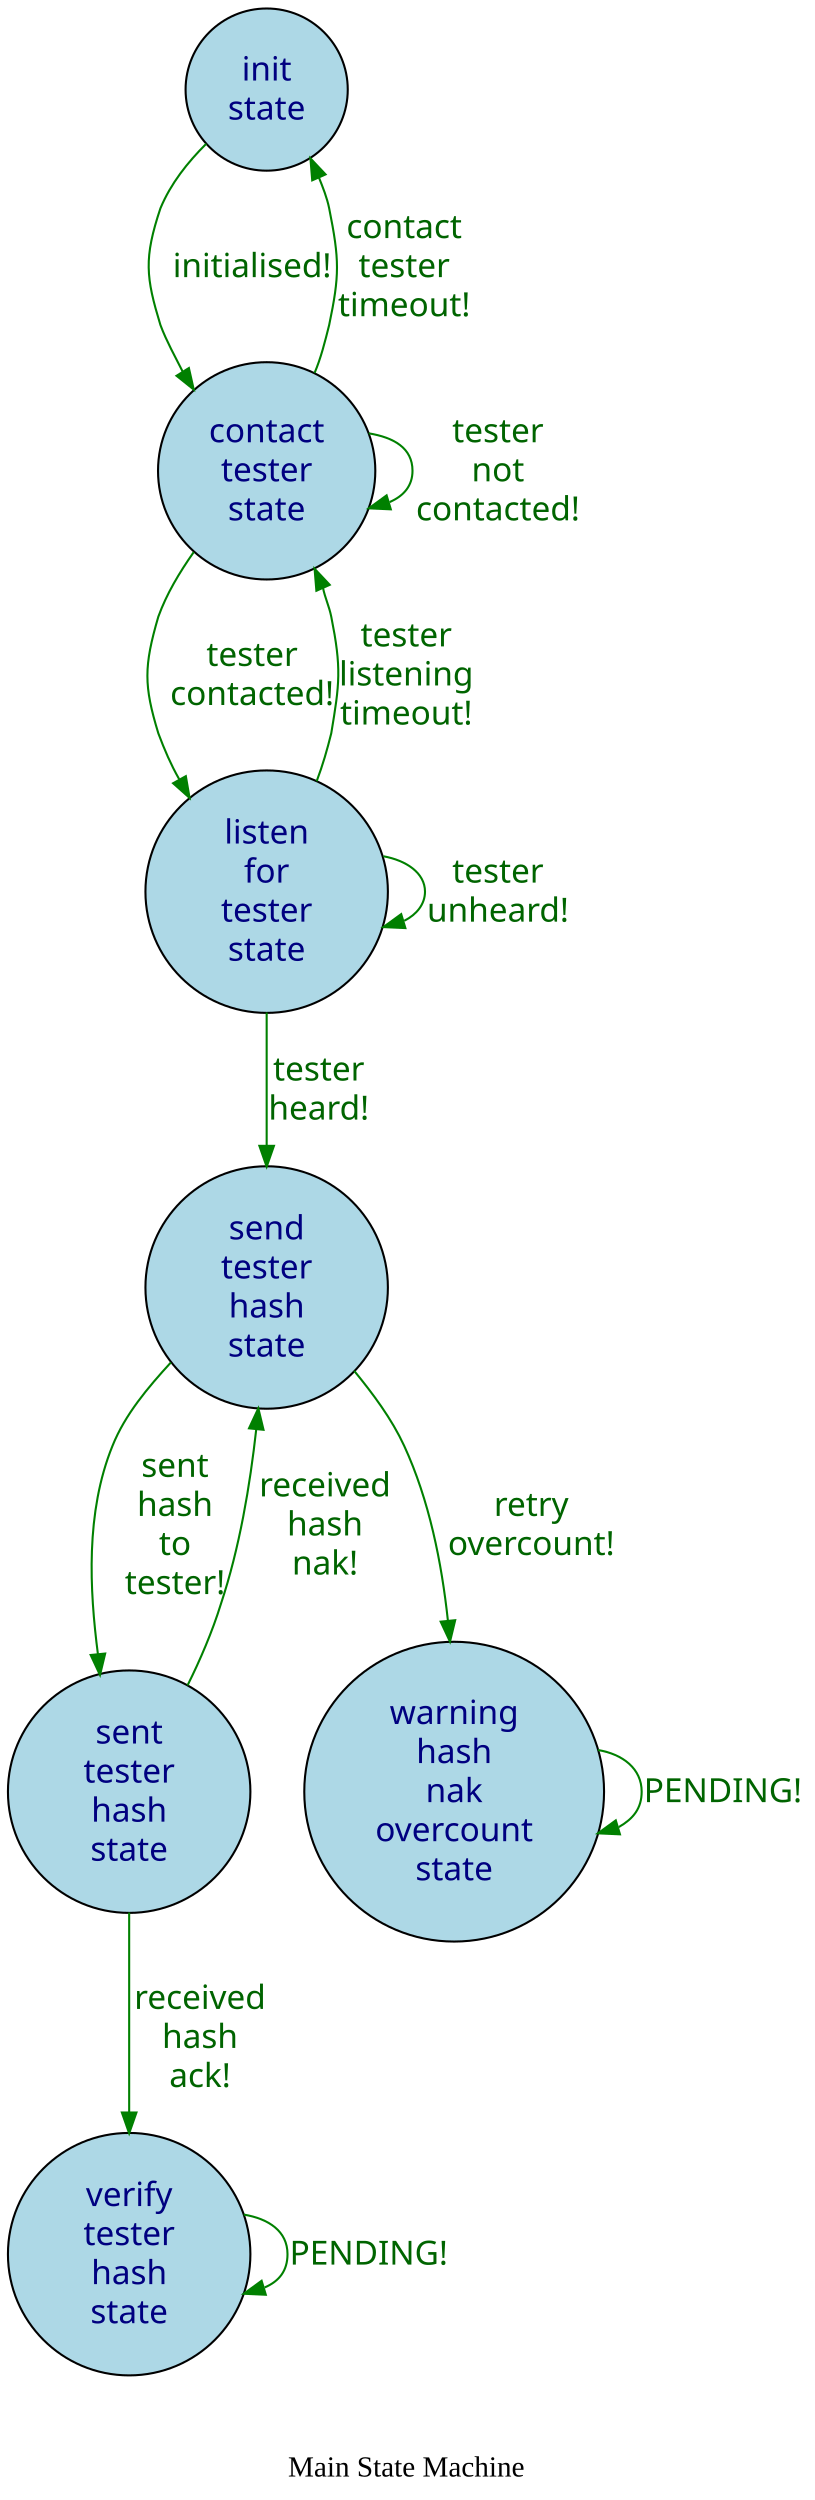
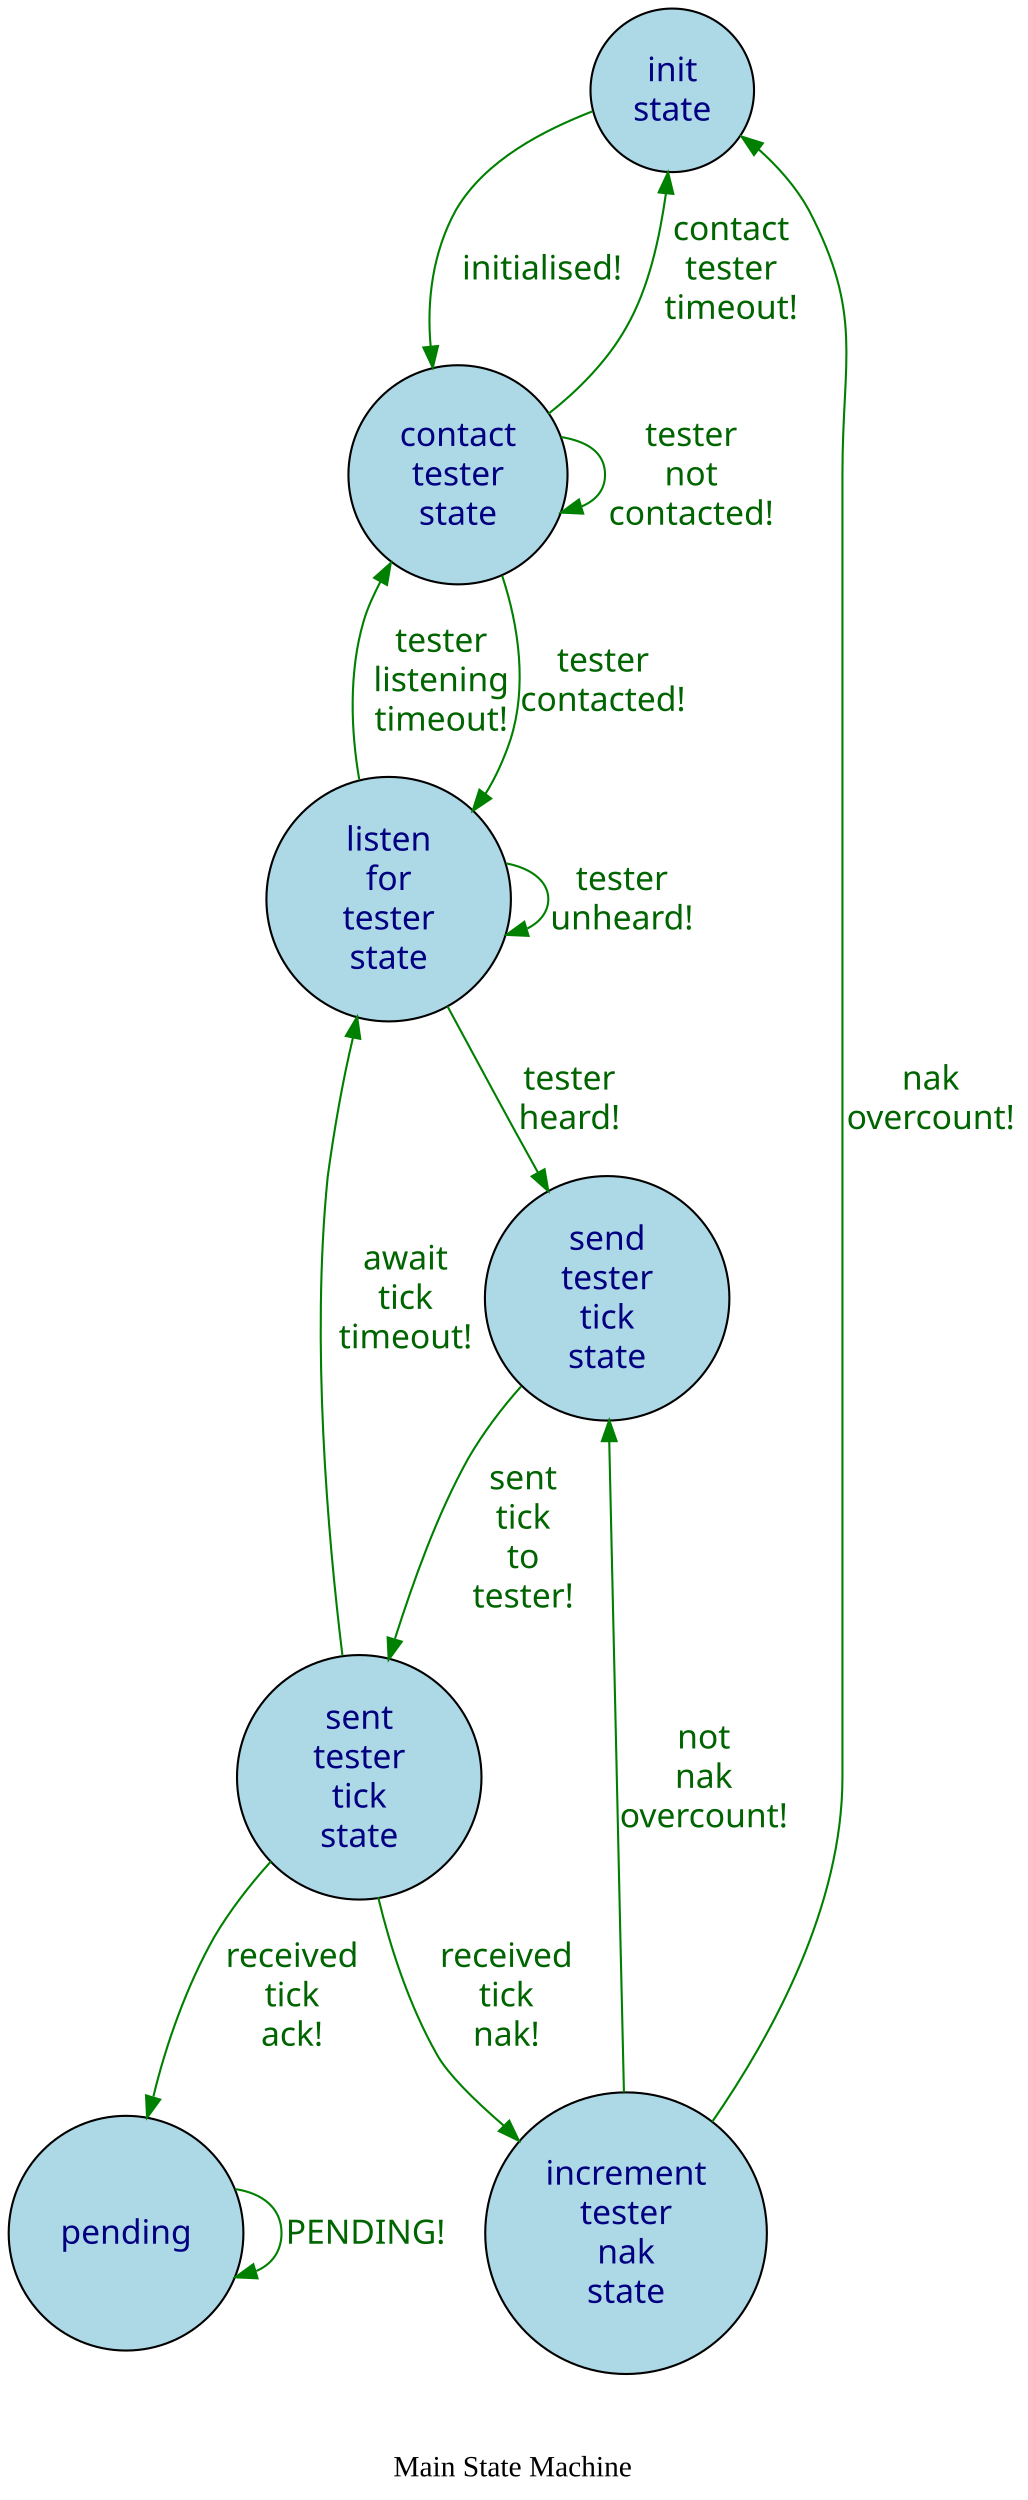
- <svg xmlns="http://www.w3.org/2000/svg" width="391pt" height="1200pt" viewBox="0.00 0.00 391.00 1200.00">
-   <g id="graph0" class="graph" transform="scale(1 1) rotate(0) translate(4 1196)">
-     <polygon style="fill:white;stroke:white;" points="-4,4 -4,-1196 387,-1196 387,4 -4,4" />
-     <text text-anchor="middle" x="191" y="-7.275" style="font-family:Times New Roman;font-size:14.00;">Main State Machine</text>
+ <svg xmlns="http://www.w3.org/2000/svg" width="489pt" height="1190pt" viewBox="0.00 0.00 489.00 1190.00">
+   <g id="graph0" class="graph" transform="scale(1 1) rotate(0) translate(4 1186)">
+     <polygon style="fill:white;stroke:white;" points="-4,4 -4,-1186 485,-1186 485,4 -4,4" />
+     <text text-anchor="middle" x="240" y="-7.275" style="font-family:Times New Roman;font-size:14.00;">Main State Machine</text>
    <g id="node1" class="node">
-       <ellipse style="fill:lightblue;stroke:black;" cx="124" cy="-1153" rx="38.922" ry="38.922" />
-       <text text-anchor="middle" x="124" y="-1157.35" style="font-family:verdana;font-size:16.00;fill:#000080;">init</text>
-       <text text-anchor="middle" x="124" y="-1138.6" style="font-family:verdana;font-size:16.00;fill:#000080;">state</text>
+       <ellipse style="fill:lightblue;stroke:black;" cx="316" cy="-1143" rx="38.922" ry="38.922" />
+       <text text-anchor="middle" x="316" y="-1147.35" style="font-family:verdana;font-size:16.00;fill:#000080;">init</text>
+       <text text-anchor="middle" x="316" y="-1128.6" style="font-family:verdana;font-size:16.00;fill:#000080;">state</text>
    </g>
    <g id="node3" class="node">
-       <ellipse style="fill:lightblue;stroke:black;" cx="124" cy="-970" rx="52.149" ry="52.149" />
-       <text text-anchor="middle" x="124" y="-983.725" style="font-family:verdana;font-size:16.00;fill:#000080;">contact</text>
-       <text text-anchor="middle" x="124" y="-964.975" style="font-family:verdana;font-size:16.00;fill:#000080;">tester</text>
-       <text text-anchor="middle" x="124" y="-946.225" style="font-family:verdana;font-size:16.00;fill:#000080;">state</text>
+       <ellipse style="fill:lightblue;stroke:black;" cx="214" cy="-960" rx="52.149" ry="52.149" />
+       <text text-anchor="middle" x="214" y="-973.725" style="font-family:verdana;font-size:16.00;fill:#000080;">contact</text>
+       <text text-anchor="middle" x="214" y="-954.975" style="font-family:verdana;font-size:16.00;fill:#000080;">tester</text>
+       <text text-anchor="middle" x="214" y="-936.225" style="font-family:verdana;font-size:16.00;fill:#000080;">state</text>
    </g>
    <g id="edge2" class="edge">
-       <path style="fill:none;stroke:green;" d="M95,-1127C86,-1118 78,-1108 73,-1096 65,-1072 66,-1063 73,-1040 76,-1032 80,-1025 84,-1017" />
-       <polygon style="fill:green;stroke:green;" points="86.668,-1019.34 89,-1009 80.732,-1015.62 86.668,-1019.34" />
-       <text text-anchor="middle" x="117" y="-1062.97" style="font-family:verdana;font-size:16.00;fill:darkgreen;">initialised!</text>
+       <path style="fill:none;stroke:green;" d="M278,-1133C255,-1124 227,-1110 213,-1086 202,-1066 199,-1043 201,-1021" />
+       <polygon style="fill:green;stroke:green;" points="204.488,-1021.3 202,-1011 197.522,-1020.6 204.488,-1021.3" />
+       <text text-anchor="middle" x="254" y="-1052.97" style="font-family:verdana;font-size:16.00;fill:darkgreen;">initialised!</text>
    </g>
    <g id="edge8" class="edge">
-       <path style="fill:none;stroke:green;" d="M147,-1017C150,-1024 152,-1032 154,-1040 159,-1064 159,-1071 154,-1096 153,-1101 151,-1106 149,-1111" />
-       <polygon style="fill:green;stroke:green;" points="145.863,-1109.44 145,-1120 152.26,-1112.28 145.863,-1109.44" />
-       <text text-anchor="middle" x="190" y="-1081.72" style="font-family:verdana;font-size:16.00;fill:darkgreen;">contact</text>
-       <text text-anchor="middle" x="190" y="-1062.97" style="font-family:verdana;font-size:16.00;fill:darkgreen;">tester</text>
-       <text text-anchor="middle" x="190" y="-1044.22" style="font-family:verdana;font-size:16.00;fill:darkgreen;">timeout!</text>
+       <path style="fill:none;stroke:green;" d="M257,-989C271,-1000 285,-1014 294,-1030 305,-1049 310,-1073 313,-1094" />
+       <polygon style="fill:green;stroke:green;" points="309.522,-1094.4 314,-1104 316.488,-1093.7 309.522,-1094.4" />
+       <text text-anchor="middle" x="344" y="-1071.72" style="font-family:verdana;font-size:16.00;fill:darkgreen;">contact</text>
+       <text text-anchor="middle" x="344" y="-1052.97" style="font-family:verdana;font-size:16.00;fill:darkgreen;">tester</text>
+       <text text-anchor="middle" x="344" y="-1034.22" style="font-family:verdana;font-size:16.00;fill:darkgreen;">timeout!</text>
    </g>
    <g id="edge4" class="edge">
-       <path style="fill:none;stroke:green;" d="M173,-988C185,-986 194,-981 194,-970 194,-963 190,-958 183,-955" />
-       <polygon style="fill:green;stroke:green;" points="183.584,-951.521 173,-952 181.573,-958.226 183.584,-951.521" />
-       <text text-anchor="middle" x="235" y="-983.725" style="font-family:verdana;font-size:16.00;fill:darkgreen;">tester</text>
-       <text text-anchor="middle" x="235" y="-964.975" style="font-family:verdana;font-size:16.00;fill:darkgreen;">not</text>
-       <text text-anchor="middle" x="235" y="-946.225" style="font-family:verdana;font-size:16.00;fill:darkgreen;">contacted!</text>
+       <path style="fill:none;stroke:green;" d="M263,-978C275,-976 284,-971 284,-960 284,-953 280,-948 273,-945" />
+       <polygon style="fill:green;stroke:green;" points="273.584,-941.521 263,-942 271.573,-948.226 273.584,-941.521" />
+       <text text-anchor="middle" x="325" y="-973.725" style="font-family:verdana;font-size:16.00;fill:darkgreen;">tester</text>
+       <text text-anchor="middle" x="325" y="-954.975" style="font-family:verdana;font-size:16.00;fill:darkgreen;">not</text>
+       <text text-anchor="middle" x="325" y="-936.225" style="font-family:verdana;font-size:16.00;fill:darkgreen;">contacted!</text>
    </g>
    <g id="node6" class="node">
-       <ellipse style="fill:lightblue;stroke:black;" cx="124" cy="-768" rx="58.188" ry="58.188" />
-       <text text-anchor="middle" x="124" y="-791.1" style="font-family:verdana;font-size:16.00;fill:#000080;">listen</text>
-       <text text-anchor="middle" x="124" y="-772.35" style="font-family:verdana;font-size:16.00;fill:#000080;">for</text>
-       <text text-anchor="middle" x="124" y="-753.6" style="font-family:verdana;font-size:16.00;fill:#000080;">tester</text>
-       <text text-anchor="middle" x="124" y="-734.85" style="font-family:verdana;font-size:16.00;fill:#000080;">state</text>
+       <ellipse style="fill:lightblue;stroke:black;" cx="181" cy="-758" rx="58.188" ry="58.188" />
+       <text text-anchor="middle" x="181" y="-781.1" style="font-family:verdana;font-size:16.00;fill:#000080;">listen</text>
+       <text text-anchor="middle" x="181" y="-762.35" style="font-family:verdana;font-size:16.00;fill:#000080;">for</text>
+       <text text-anchor="middle" x="181" y="-743.6" style="font-family:verdana;font-size:16.00;fill:#000080;">tester</text>
+       <text text-anchor="middle" x="181" y="-724.85" style="font-family:verdana;font-size:16.00;fill:#000080;">state</text>
    </g>
    <g id="edge6" class="edge">
-       <path style="fill:none;stroke:green;" d="M89,-931C82,-921 76,-911 72,-900 65,-876 65,-867 72,-844 75,-836 78,-829 82,-822" />
-       <polygon style="fill:green;stroke:green;" points="85.203,-823.441 87,-813 79.084,-820.042 85.203,-823.441" />
-       <text text-anchor="middle" x="117" y="-876.35" style="font-family:verdana;font-size:16.00;fill:darkgreen;">tester</text>
-       <text text-anchor="middle" x="117" y="-857.6" style="font-family:verdana;font-size:16.00;fill:darkgreen;">contacted!</text>
+       <path style="fill:none;stroke:green;" d="M235,-912C243,-888 247,-859 239,-834 236,-825 232,-816 227,-808" />
+       <polygon style="fill:green;stroke:green;" points="229.8,-805.9 221,-800 224.2,-810.1 229.8,-805.9" />
+       <text text-anchor="middle" x="283" y="-866.35" style="font-family:verdana;font-size:16.00;fill:darkgreen;">tester</text>
+       <text text-anchor="middle" x="283" y="-847.6" style="font-family:verdana;font-size:16.00;fill:darkgreen;">contacted!</text>
    </g>
    <g id="edge14" class="edge">
-       <path style="fill:none;stroke:green;" d="M148,-821C151,-829 153,-836 155,-844 159,-868 160,-875 155,-900 154,-905 152,-909 151,-914" />
-       <polygon style="fill:green;stroke:green;" points="147.863,-912.44 147,-923 154.26,-915.283 147.863,-912.44" />
-       <text text-anchor="middle" x="191" y="-885.725" style="font-family:verdana;font-size:16.00;fill:darkgreen;">tester</text>
-       <text text-anchor="middle" x="191" y="-866.975" style="font-family:verdana;font-size:16.00;fill:darkgreen;">listening</text>
-       <text text-anchor="middle" x="191" y="-848.225" style="font-family:verdana;font-size:16.00;fill:darkgreen;">timeout!</text>
+       <path style="fill:none;stroke:green;" d="M167,-815C163,-838 162,-866 169,-890 171,-897 174,-903 177,-909" />
+       <polygon style="fill:green;stroke:green;" points="174.084,-910.958 182,-918 180.203,-907.559 174.084,-910.958" />
+       <text text-anchor="middle" x="206" y="-875.725" style="font-family:verdana;font-size:16.00;fill:darkgreen;">tester</text>
+       <text text-anchor="middle" x="206" y="-856.975" style="font-family:verdana;font-size:16.00;fill:darkgreen;">listening</text>
+       <text text-anchor="middle" x="206" y="-838.225" style="font-family:verdana;font-size:16.00;fill:darkgreen;">timeout!</text>
    </g>
    <g id="edge10" class="edge">
-       <path style="fill:none;stroke:green;" d="M180,-785C191,-783 200,-777 200,-768 200,-762 196,-757 190,-754" />
-       <polygon style="fill:green;stroke:green;" points="190.584,-750.521 180,-751 188.573,-757.226 190.584,-750.521" />
-       <text text-anchor="middle" x="235" y="-772.35" style="font-family:verdana;font-size:16.00;fill:darkgreen;">tester</text>
-       <text text-anchor="middle" x="235" y="-753.6" style="font-family:verdana;font-size:16.00;fill:darkgreen;">unheard!</text>
+       <path style="fill:none;stroke:green;" d="M237,-775C248,-773 257,-767 257,-758 257,-752 253,-747 247,-744" />
+       <polygon style="fill:green;stroke:green;" points="247.584,-740.521 237,-741 245.573,-747.226 247.584,-740.521" />
+       <text text-anchor="middle" x="292" y="-762.35" style="font-family:verdana;font-size:16.00;fill:darkgreen;">tester</text>
+       <text text-anchor="middle" x="292" y="-743.6" style="font-family:verdana;font-size:16.00;fill:darkgreen;">unheard!</text>
    </g>
    <g id="node10" class="node">
-       <ellipse style="fill:lightblue;stroke:black;" cx="124" cy="-578" rx="58.188" ry="58.188" />
-       <text text-anchor="middle" x="124" y="-601.1" style="font-family:verdana;font-size:16.00;fill:#000080;">send</text>
-       <text text-anchor="middle" x="124" y="-582.35" style="font-family:verdana;font-size:16.00;fill:#000080;">tester</text>
-       <text text-anchor="middle" x="124" y="-563.6" style="font-family:verdana;font-size:16.00;fill:#000080;">hash</text>
-       <text text-anchor="middle" x="124" y="-544.85" style="font-family:verdana;font-size:16.00;fill:#000080;">state</text>
+       <ellipse style="fill:lightblue;stroke:black;" cx="285" cy="-568" rx="58.188" ry="58.188" />
+       <text text-anchor="middle" x="285" y="-591.1" style="font-family:verdana;font-size:16.00;fill:#000080;">send</text>
+       <text text-anchor="middle" x="285" y="-572.35" style="font-family:verdana;font-size:16.00;fill:#000080;">tester</text>
+       <text text-anchor="middle" x="285" y="-553.6" style="font-family:verdana;font-size:16.00;fill:#000080;">tick</text>
+       <text text-anchor="middle" x="285" y="-534.85" style="font-family:verdana;font-size:16.00;fill:#000080;">state</text>
    </g>
    <g id="edge12" class="edge">
-       <path style="fill:none;stroke:green;" d="M124,-710C124,-690 124,-668 124,-646" />
-       <polygon style="fill:green;stroke:green;" points="127.5,-646 124,-636 120.5,-646 127.5,-646" />
-       <text text-anchor="middle" x="149" y="-677.35" style="font-family:verdana;font-size:16.00;fill:darkgreen;">tester</text>
-       <text text-anchor="middle" x="149" y="-658.6" style="font-family:verdana;font-size:16.00;fill:darkgreen;">heard!</text>
+       <path style="fill:none;stroke:green;" d="M209,-707C222,-683 238,-653 252,-628" />
+       <polygon style="fill:green;stroke:green;" points="255.203,-629.441 257,-619 249.084,-626.042 255.203,-629.441" />
+       <text text-anchor="middle" x="267" y="-667.35" style="font-family:verdana;font-size:16.00;fill:darkgreen;">tester</text>
+       <text text-anchor="middle" x="267" y="-648.6" style="font-family:verdana;font-size:16.00;fill:darkgreen;">heard!</text>
    </g>
    <g id="node13" class="node">
-       <ellipse style="fill:lightblue;stroke:black;" cx="58" cy="-336" rx="58.188" ry="58.188" />
-       <text text-anchor="middle" x="58" y="-359.1" style="font-family:verdana;font-size:16.00;fill:#000080;">sent</text>
-       <text text-anchor="middle" x="58" y="-340.35" style="font-family:verdana;font-size:16.00;fill:#000080;">tester</text>
-       <text text-anchor="middle" x="58" y="-321.6" style="font-family:verdana;font-size:16.00;fill:#000080;">hash</text>
-       <text text-anchor="middle" x="58" y="-302.85" style="font-family:verdana;font-size:16.00;fill:#000080;">state</text>
+       <ellipse style="fill:lightblue;stroke:black;" cx="167" cy="-340" rx="58.188" ry="58.188" />
+       <text text-anchor="middle" x="167" y="-363.1" style="font-family:verdana;font-size:16.00;fill:#000080;">sent</text>
+       <text text-anchor="middle" x="167" y="-344.35" style="font-family:verdana;font-size:16.00;fill:#000080;">tester</text>
+       <text text-anchor="middle" x="167" y="-325.6" style="font-family:verdana;font-size:16.00;fill:#000080;">tick</text>
+       <text text-anchor="middle" x="167" y="-306.85" style="font-family:verdana;font-size:16.00;fill:#000080;">state</text>
    </g>
    <g id="edge16" class="edge">
-       <path style="fill:none;stroke:green;" d="M78,-542C67,-530 56,-517 50,-502 37,-470 39,-433 43,-402" />
-       <polygon style="fill:green;stroke:green;" points="46.487,-402.299 44,-392 39.522,-401.602 46.487,-402.299" />
-       <text text-anchor="middle" x="80" y="-487.1" style="font-family:verdana;font-size:16.00;fill:darkgreen;">sent</text>
-       <text text-anchor="middle" x="80" y="-468.35" style="font-family:verdana;font-size:16.00;fill:darkgreen;">hash</text>
-       <text text-anchor="middle" x="80" y="-449.6" style="font-family:verdana;font-size:16.00;fill:darkgreen;">to</text>
-       <text text-anchor="middle" x="80" y="-430.85" style="font-family:verdana;font-size:16.00;fill:darkgreen;">tester!</text>
+       <path style="fill:none;stroke:green;" d="M244,-526C235,-516 226,-504 219,-492 204,-465 193,-434 184,-406" />
+       <polygon style="fill:green;stroke:green;" points="187.226,-404.573 181,-396 180.521,-406.584 187.226,-404.573" />
+       <text text-anchor="middle" x="245" y="-477.1" style="font-family:verdana;font-size:16.00;fill:darkgreen;">sent</text>
+       <text text-anchor="middle" x="245" y="-458.35" style="font-family:verdana;font-size:16.00;fill:darkgreen;">tick</text>
+       <text text-anchor="middle" x="245" y="-439.6" style="font-family:verdana;font-size:16.00;fill:darkgreen;">to</text>
+       <text text-anchor="middle" x="245" y="-420.85" style="font-family:verdana;font-size:16.00;fill:darkgreen;">tester!</text>
+     </g>
+     <g id="edge22" class="edge">
+       <path style="fill:none;stroke:green;" d="M159,-398C152,-455 144,-547 152,-626 155,-648 159,-671 164,-692" />
+       <polygon style="fill:green;stroke:green;" points="160.607,-692.881 166,-702 167.471,-691.508 160.607,-692.881" />
+       <text text-anchor="middle" x="189" y="-581.725" style="font-family:verdana;font-size:16.00;fill:darkgreen;">await</text>
+       <text text-anchor="middle" x="189" y="-562.975" style="font-family:verdana;font-size:16.00;fill:darkgreen;">tick</text>
+       <text text-anchor="middle" x="189" y="-544.225" style="font-family:verdana;font-size:16.00;fill:darkgreen;">timeout!</text>
    </g>
    <g id="node15" class="node">
-       <ellipse style="fill:lightblue;stroke:black;" cx="214" cy="-336" rx="71.948" ry="71.948" />
-       <text text-anchor="middle" x="214" y="-368.475" style="font-family:verdana;font-size:16.00;fill:#000080;">warning</text>
-       <text text-anchor="middle" x="214" y="-349.725" style="font-family:verdana;font-size:16.00;fill:#000080;">hash</text>
-       <text text-anchor="middle" x="214" y="-330.975" style="font-family:verdana;font-size:16.00;fill:#000080;">nak</text>
-       <text text-anchor="middle" x="214" y="-312.225" style="font-family:verdana;font-size:16.00;fill:#000080;">overcount</text>
-       <text text-anchor="middle" x="214" y="-293.475" style="font-family:verdana;font-size:16.00;fill:#000080;">state</text>
+       <ellipse style="fill:lightblue;stroke:black;" cx="56" cy="-123" rx="55.861" ry="55.861" />
+       <text text-anchor="middle" x="56" y="-117.975" style="font-family:verdana;font-size:16.00;fill:#000080;">pending</text>
    </g>
    <g id="edge18" class="edge">
-       <path style="fill:none;stroke:green;" d="M166,-538C175,-527 184,-515 190,-502 202,-476 208,-446 211,-418" />
-       <polygon style="fill:green;stroke:green;" points="214.488,-418.299 212,-408 207.522,-417.602 214.488,-418.299" />
-       <text text-anchor="middle" x="251" y="-468.35" style="font-family:verdana;font-size:16.00;fill:darkgreen;">retry</text>
-       <text text-anchor="middle" x="251" y="-449.6" style="font-family:verdana;font-size:16.00;fill:darkgreen;">overcount!</text>
-     </g>
-     <g id="edge22" class="edge">
-       <path style="fill:none;stroke:green;" d="M86,-387C92,-399 98,-413 102,-426 111,-453 116,-483 119,-510" />
-       <polygon style="fill:green;stroke:green;" points="115.522,-510.398 120,-520 122.488,-509.701 115.522,-510.398" />
-       <text text-anchor="middle" x="152" y="-477.725" style="font-family:verdana;font-size:16.00;fill:darkgreen;">received</text>
-       <text text-anchor="middle" x="152" y="-458.975" style="font-family:verdana;font-size:16.00;fill:darkgreen;">hash</text>
-       <text text-anchor="middle" x="152" y="-440.225" style="font-family:verdana;font-size:16.00;fill:darkgreen;">nak!</text>
+       <path style="fill:none;stroke:green;" d="M125,-300C115,-289 105,-276 98,-264 85,-241 75,-213 69,-188" />
+       <polygon style="fill:green;stroke:green;" points="72.226,-186.573 66,-178 65.521,-188.584 72.226,-186.573" />
+       <text text-anchor="middle" x="135" y="-249.725" style="font-family:verdana;font-size:16.00;fill:darkgreen;">received</text>
+       <text text-anchor="middle" x="135" y="-230.975" style="font-family:verdana;font-size:16.00;fill:darkgreen;">tick</text>
+       <text text-anchor="middle" x="135" y="-212.225" style="font-family:verdana;font-size:16.00;fill:darkgreen;">ack!</text>
    </g>
    <g id="node17" class="node">
-       <ellipse style="fill:lightblue;stroke:black;" cx="58" cy="-114" rx="58.188" ry="58.188" />
-       <text text-anchor="middle" x="58" y="-137.1" style="font-family:verdana;font-size:16.00;fill:#000080;">verify</text>
-       <text text-anchor="middle" x="58" y="-118.35" style="font-family:verdana;font-size:16.00;fill:#000080;">tester</text>
-       <text text-anchor="middle" x="58" y="-99.6" style="font-family:verdana;font-size:16.00;fill:#000080;">hash</text>
-       <text text-anchor="middle" x="58" y="-80.85" style="font-family:verdana;font-size:16.00;fill:#000080;">state</text>
+       <ellipse style="fill:lightblue;stroke:black;" cx="294" cy="-123" rx="67.028" ry="67.028" />
+       <text text-anchor="middle" x="294" y="-146.1" style="font-family:verdana;font-size:16.00;fill:#000080;">increment</text>
+       <text text-anchor="middle" x="294" y="-127.35" style="font-family:verdana;font-size:16.00;fill:#000080;">tester</text>
+       <text text-anchor="middle" x="294" y="-108.6" style="font-family:verdana;font-size:16.00;fill:#000080;">nak</text>
+       <text text-anchor="middle" x="294" y="-89.85" style="font-family:verdana;font-size:16.00;fill:#000080;">state</text>
    </g>
    <g id="edge20" class="edge">
-       <path style="fill:none;stroke:green;" d="M58,-278C58,-248 58,-213 58,-182" />
-       <polygon style="fill:green;stroke:green;" points="61.5,-182 58,-172 54.5,-182 61.5,-182" />
-       <text text-anchor="middle" x="92" y="-231.725" style="font-family:verdana;font-size:16.00;fill:darkgreen;">received</text>
-       <text text-anchor="middle" x="92" y="-212.975" style="font-family:verdana;font-size:16.00;fill:darkgreen;">hash</text>
-       <text text-anchor="middle" x="92" y="-194.225" style="font-family:verdana;font-size:16.00;fill:darkgreen;">ack!</text>
+       <path style="fill:none;stroke:green;" d="M176,-283C182,-258 191,-231 204,-208 209,-199 221,-187 236,-174" />
+       <polygon style="fill:green;stroke:green;" points="238.404,-176.546 243,-167 233.454,-171.596 238.404,-176.546" />
+       <text text-anchor="middle" x="237" y="-249.725" style="font-family:verdana;font-size:16.00;fill:darkgreen;">received</text>
+       <text text-anchor="middle" x="237" y="-230.975" style="font-family:verdana;font-size:16.00;fill:darkgreen;">tick</text>
+       <text text-anchor="middle" x="237" y="-212.225" style="font-family:verdana;font-size:16.00;fill:darkgreen;">nak!</text>
+     </g>
+     <g id="edge28" class="edge">
+       <path style="fill:none;stroke:green;" d="M108,-144C121,-142 130,-135 130,-123 130,-114 125,-108 118,-105" />
+       <polygon style="fill:green;stroke:green;" points="118.584,-101.521 108,-102 116.573,-108.226 118.584,-101.521" />
+       <text text-anchor="middle" x="170" y="-117.975" style="font-family:verdana;font-size:16.00;fill:darkgreen;">PENDING!</text>
    </g>
    <g id="edge24" class="edge">
-       <path style="fill:none;stroke:green;" d="M283,-356C295,-354 304,-347 304,-336 304,-328 300,-323 293,-319" />
-       <polygon style="fill:green;stroke:green;" points="293.584,-315.521 283,-316 291.573,-322.226 293.584,-315.521" />
-       <text text-anchor="middle" x="343" y="-330.975" style="font-family:verdana;font-size:16.00;fill:darkgreen;">PENDING!</text>
+       <path style="fill:none;stroke:green;" d="M335,-176C364,-218 397,-279 397,-340 397,-960 397,-960 397,-960 397,-1016 407,-1036 381,-1086 375,-1097 366,-1107 357,-1115" />
+       <polygon style="fill:green;stroke:green;" points="354.9,-1112.2 349,-1121 359.1,-1117.8 354.9,-1112.2" />
+       <text text-anchor="middle" x="439" y="-667.35" style="font-family:verdana;font-size:16.00;fill:darkgreen;">nak</text>
+       <text text-anchor="middle" x="439" y="-648.6" style="font-family:verdana;font-size:16.00;fill:darkgreen;">overcount!</text>
    </g>
    <g id="edge26" class="edge">
-       <path style="fill:none;stroke:green;" d="M113,-133C125,-131 134,-125 134,-114 134,-106 130,-101 123,-98" />
-       <polygon style="fill:green;stroke:green;" points="123.584,-94.521 113,-95 121.573,-101.226 123.584,-94.521" />
-       <text text-anchor="middle" x="173" y="-108.975" style="font-family:verdana;font-size:16.00;fill:darkgreen;">PENDING!</text>
+       <path style="fill:none;stroke:green;" d="M293,-190C291,-274 288,-415 286,-500" />
+       <polygon style="fill:green;stroke:green;" points="282.5,-500 286,-510 289.5,-500 282.5,-500" />
+       <text text-anchor="middle" x="331" y="-353.725" style="font-family:verdana;font-size:16.00;fill:darkgreen;">not</text>
+       <text text-anchor="middle" x="331" y="-334.975" style="font-family:verdana;font-size:16.00;fill:darkgreen;">nak</text>
+       <text text-anchor="middle" x="331" y="-316.225" style="font-family:verdana;font-size:16.00;fill:darkgreen;">overcount!</text>
    </g>
  </g>
</svg>
